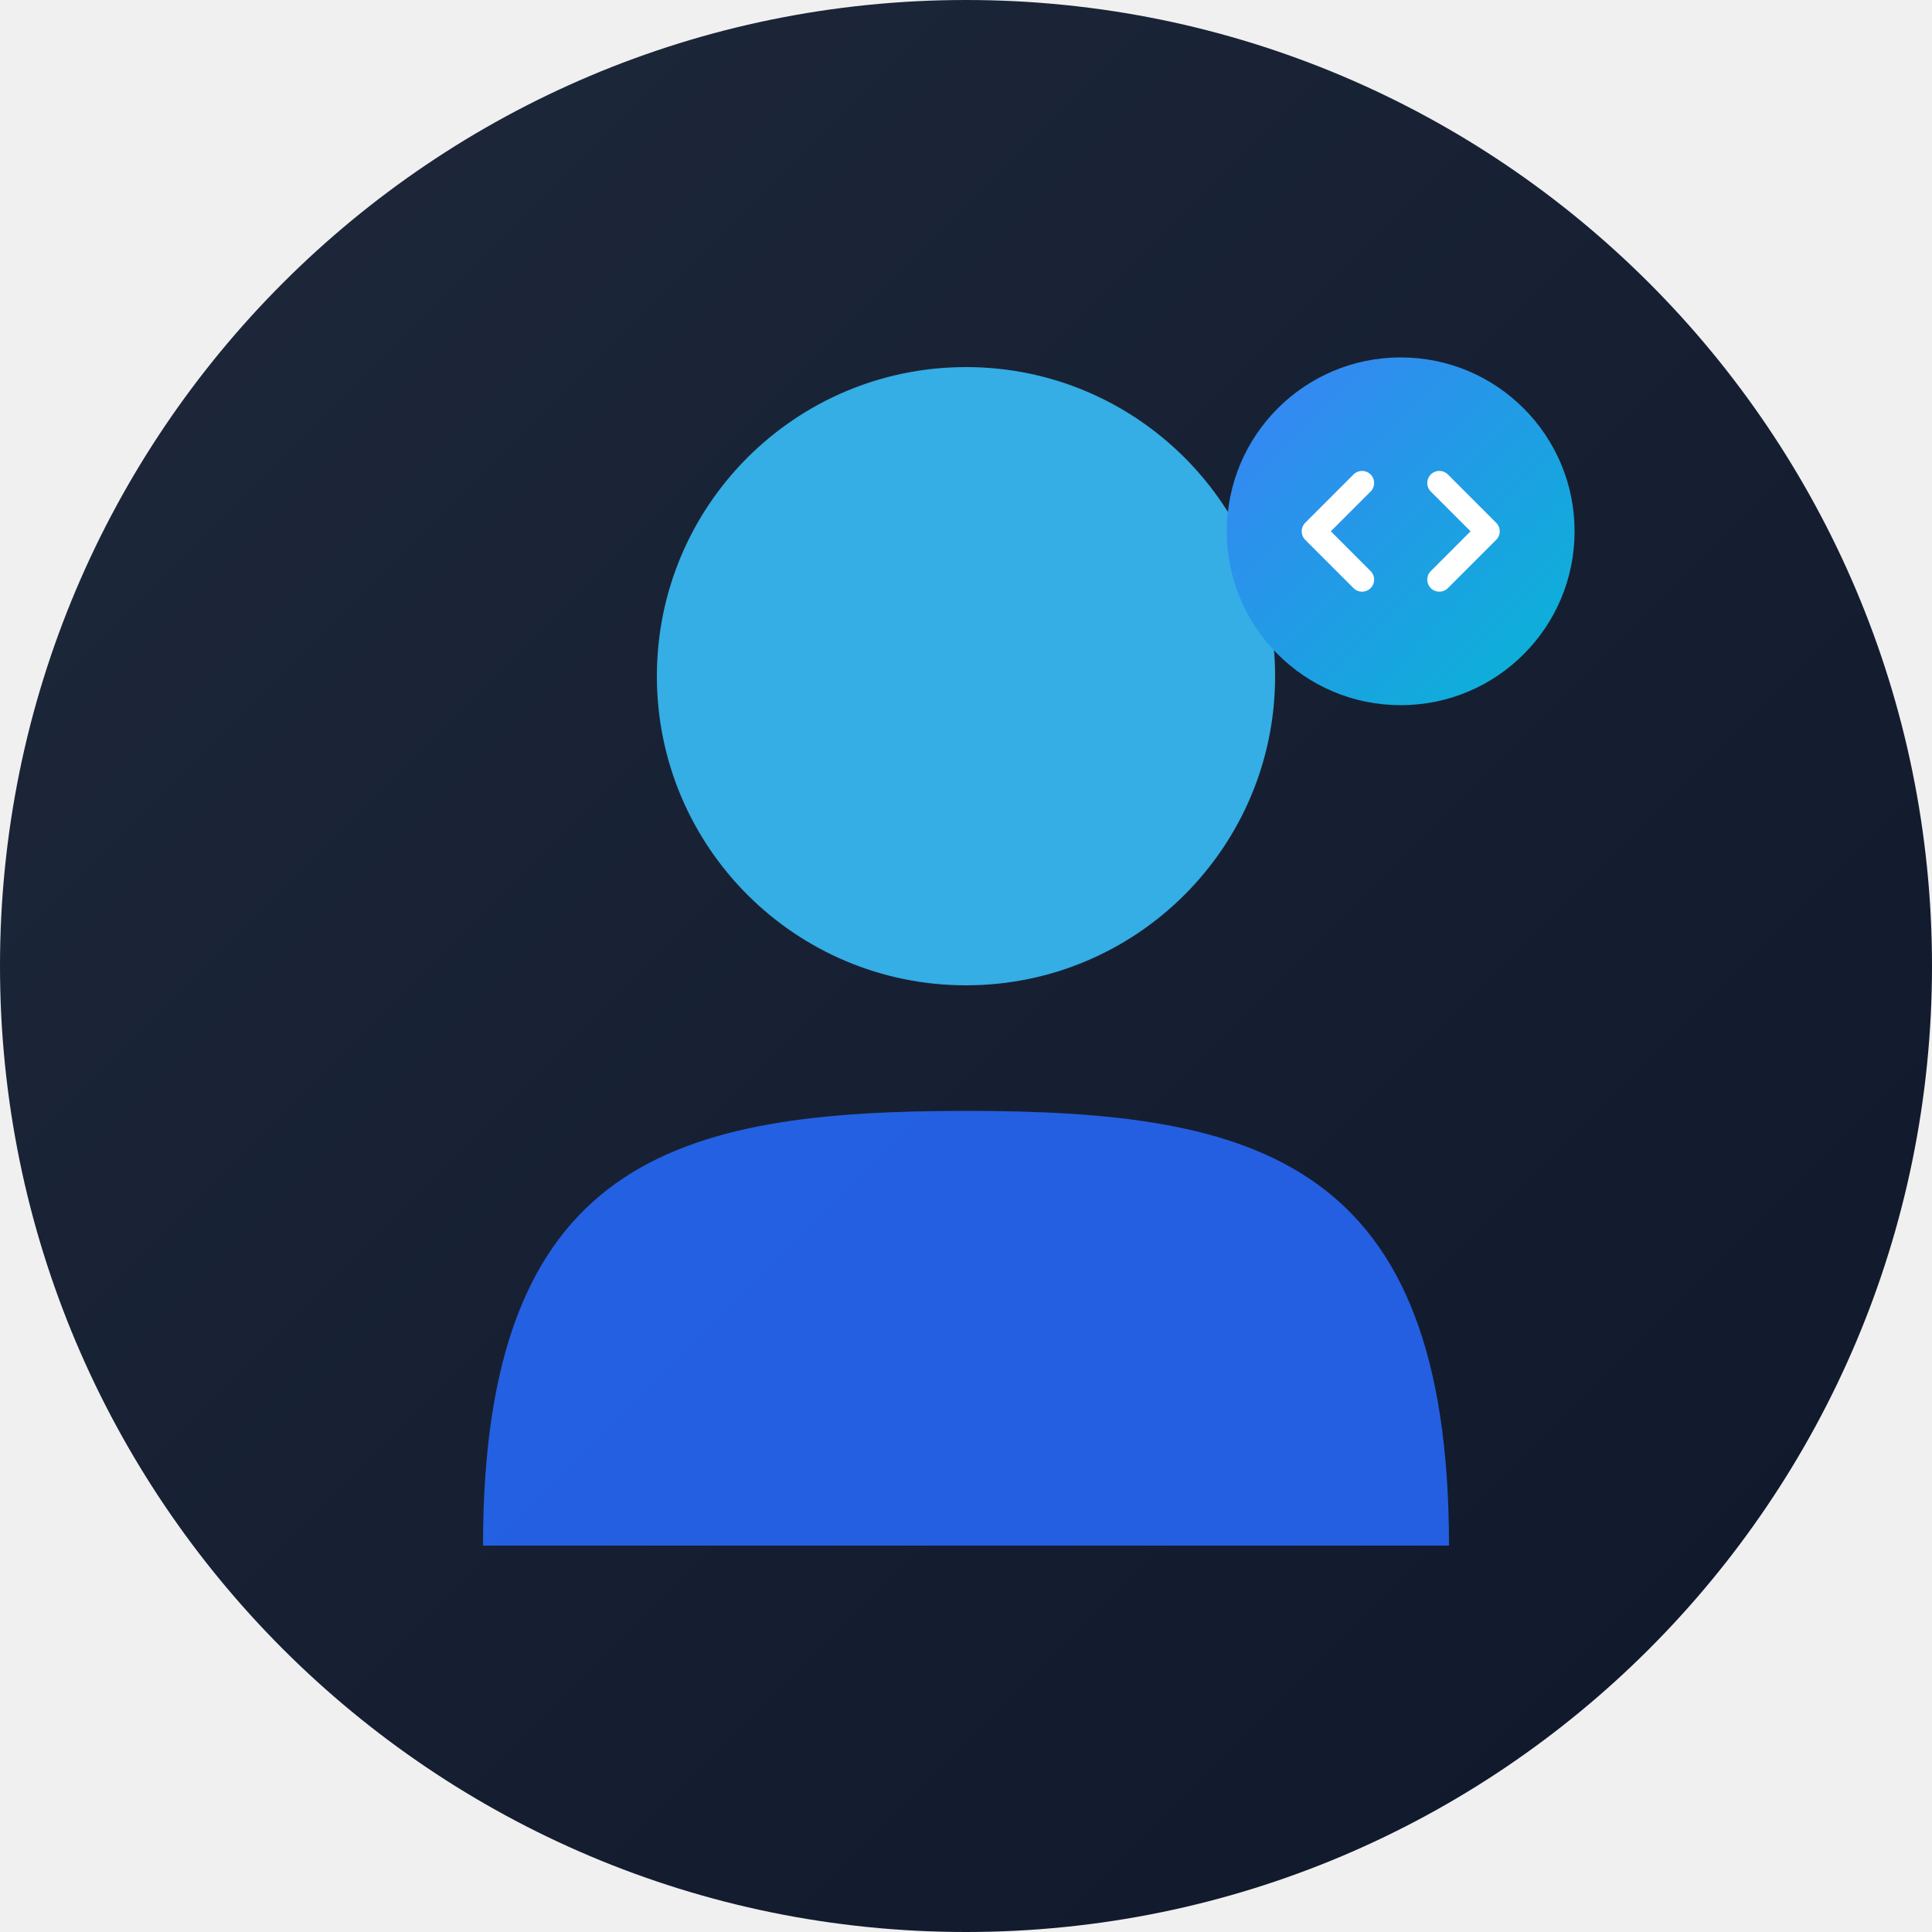
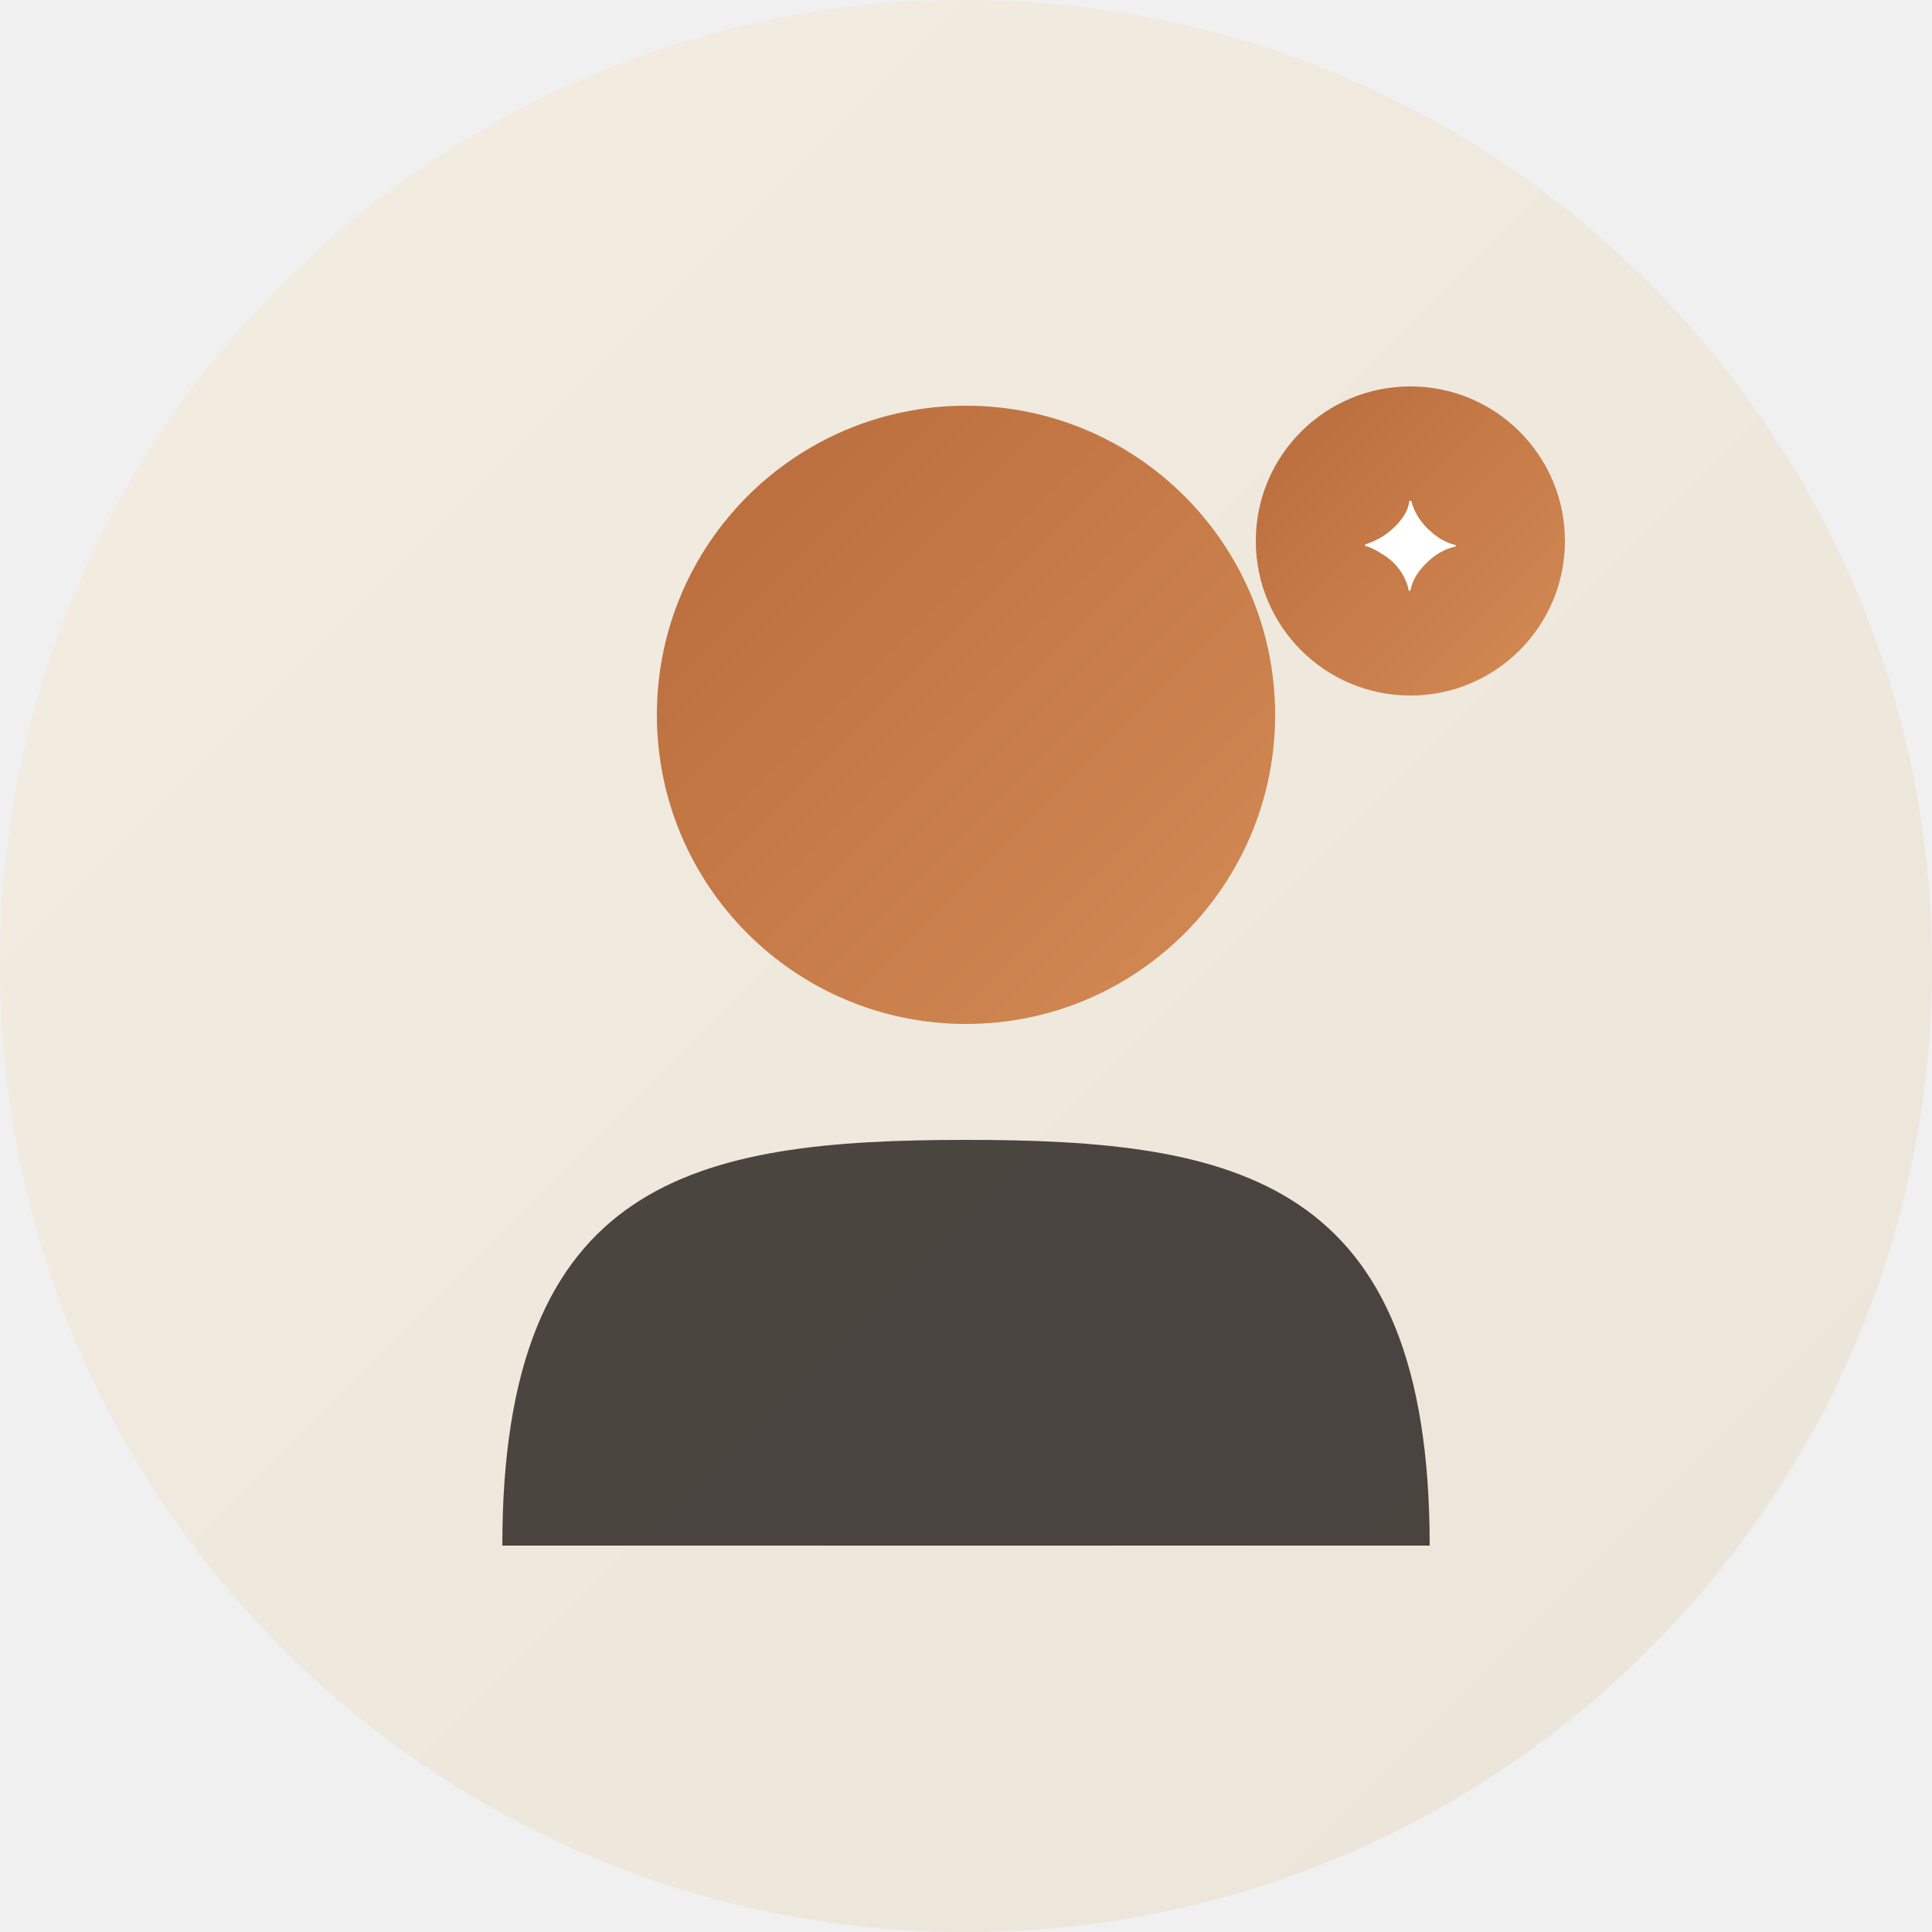
<svg xmlns="http://www.w3.org/2000/svg" viewBox="0 0 200 200" width="200" height="200">
  <defs>
-     <linearGradient id="bgGrad" x1="0%" y1="0%" x2="100%" y2="100%">
-       <stop offset="0%" stop-color="#1e293b" />
-       <stop offset="100%" stop-color="#0f172a" />
+     <linearGradient id="warmBg" x1="0%" y1="0%" x2="100%" y2="100%">
+       <stop offset="0%" stop-color="#f3ede2" />
+       <stop offset="100%" stop-color="#ebe4d8" />
    </linearGradient>
-     <linearGradient id="primaryGrad" x1="0%" y1="0%" x2="100%" y2="100%">
-       <stop offset="0%" stop-color="#3b82f6" />
-       <stop offset="100%" stop-color="#06b6d4" />
+     <linearGradient id="terracottaGrad" x1="0%" y1="0%" x2="100%" y2="100%">
+       <stop offset="0%" stop-color="#b86b3b" />
+       <stop offset="100%" stop-color="#d48b55" />
    </linearGradient>
  </defs>
-   <rect width="200" height="200" rx="100" fill="url(#bgGrad)" />
-   <circle cx="100" cy="70" r="32" fill="#38bdf8" opacity="0.9" />
-   <path d="M50 160 C50 120, 70 115, 100 115 C130 115, 150 120, 150 160 Z" fill="#2563eb" opacity="0.95" />
-   <circle cx="145" cy="55" r="18" fill="url(#primaryGrad)" />
-   <path d="M141 50 L136 55 L141 60 M149 50 L154 55 L149 60" stroke="#ffffff" stroke-width="2.5" stroke-linecap="round" stroke-linejoin="round" fill="none" />
+   <rect width="200" height="200" rx="100" fill="url(#warmBg)" />
+   <circle cx="100" cy="74" r="32" fill="url(#terracottaGrad)" />
+   <path d="M52 160 C52 122, 72 118, 100 118 C128 118, 148 122, 148 160 Z" fill="#2e2824" opacity="0.85" />
+   <circle cx="146" cy="56" r="16" fill="url(#terracottaGrad)" />
+   <text x="146" y="61" font-family="'Fraunces', serif" font-size="13" font-weight="bold" fill="#ffffff" text-anchor="middle">✦</text>
</svg>
